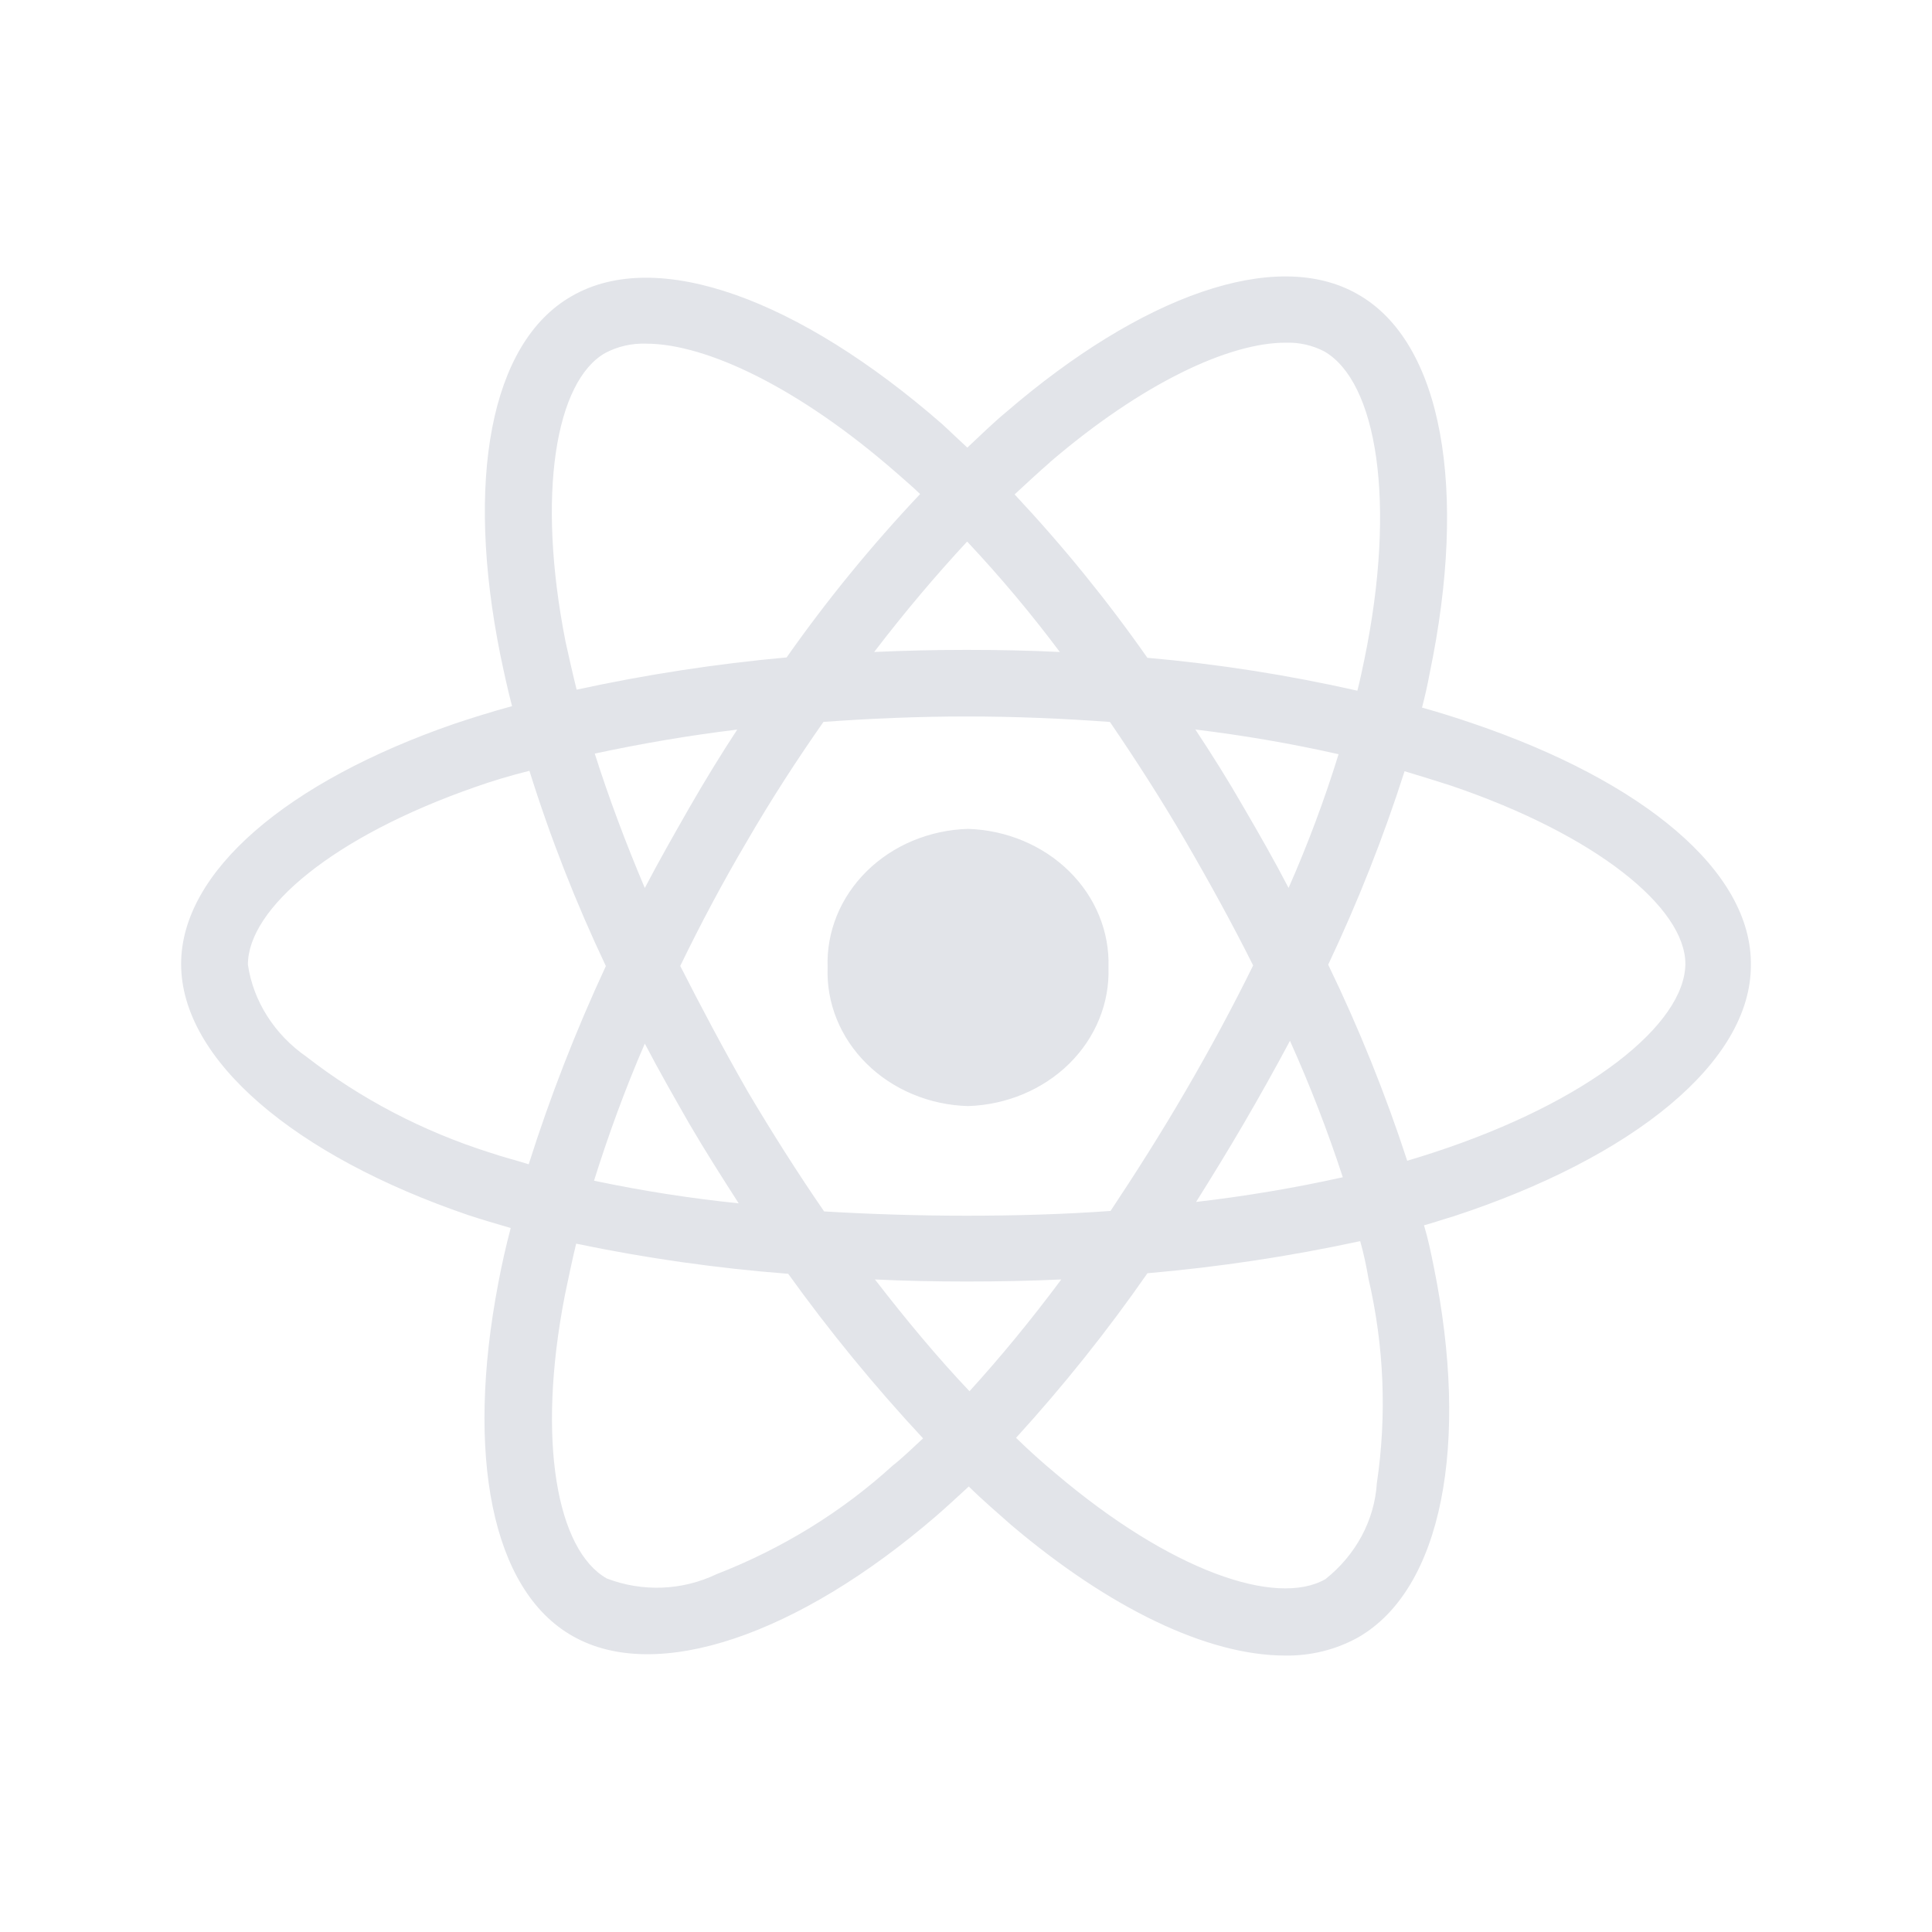
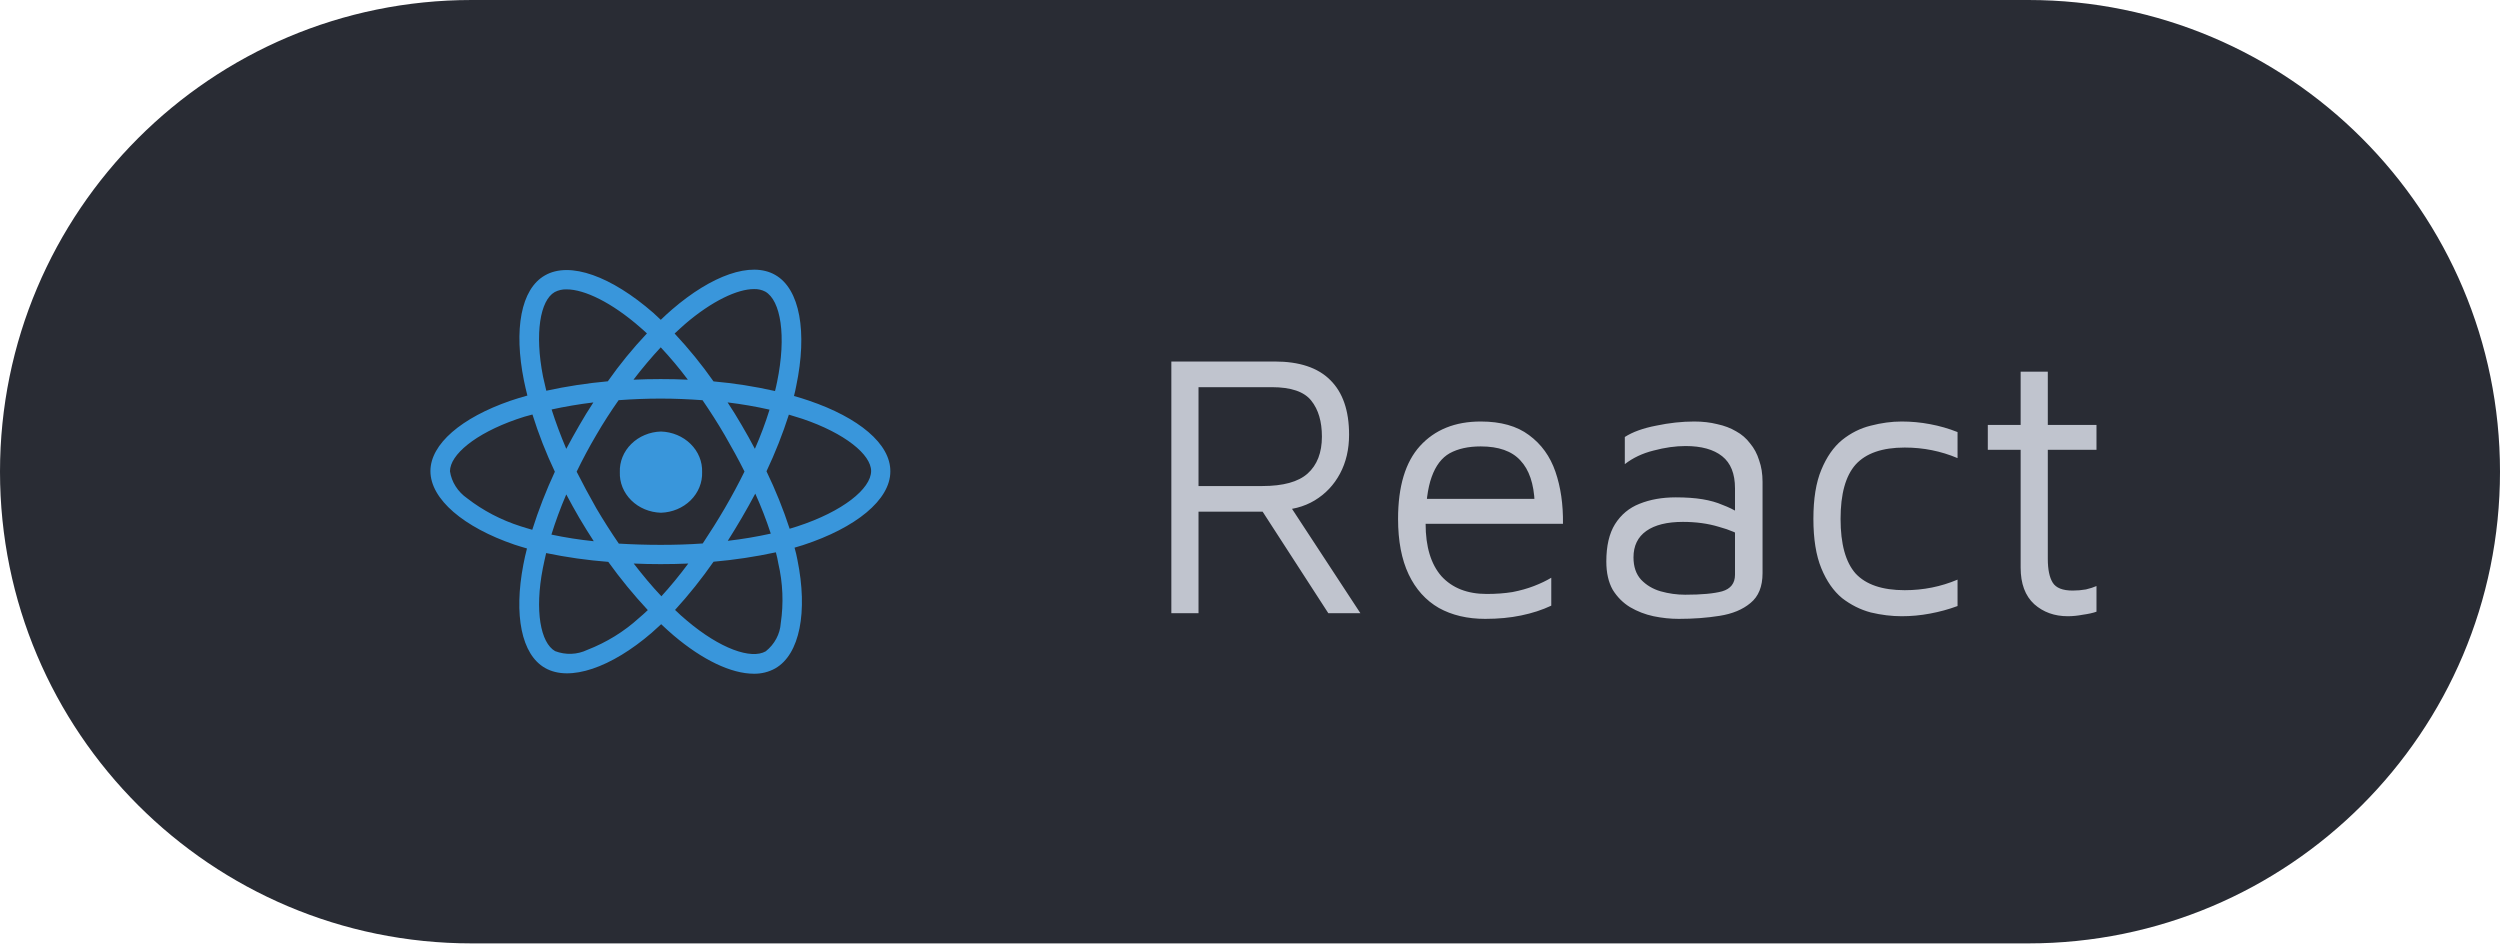
- <svg xmlns="http://www.w3.org/2000/svg" width="32" height="32" viewBox="0 0 32 32" fill="none">
-   <path d="M16.748 25.258C16.517 25.053 16.276 24.848 16.046 24.621C15.861 24.791 15.689 24.951 15.506 25.11C13.227 27.075 10.877 27.893 9.484 27.098C8.137 26.337 7.712 24.088 8.252 21.259C8.309 20.953 8.378 20.646 8.459 20.34C8.217 20.268 7.987 20.203 7.756 20.126C4.888 19.147 3 17.557 3 15.967C3 14.434 4.762 12.946 7.514 11.992C7.822 11.889 8.147 11.787 8.481 11.696C8.404 11.401 8.343 11.117 8.286 10.842C7.709 7.971 8.112 5.677 9.471 4.904C10.887 4.086 13.237 4.961 15.596 7.016C15.734 7.141 15.873 7.278 16.022 7.414C16.241 7.209 16.448 7.005 16.667 6.824C18.901 4.901 21.123 4.097 22.482 4.87C23.898 5.664 24.313 8.118 23.68 11.151C23.645 11.345 23.603 11.526 23.553 11.72C23.841 11.8 24.129 11.891 24.394 11.982C27.203 12.936 29.023 14.424 29 15.991C29 17.592 27.054 19.171 24.07 20.148C23.909 20.194 23.748 20.251 23.586 20.295C23.655 20.523 23.701 20.75 23.747 20.977C24.345 23.919 23.885 26.326 22.492 27.122C22.126 27.325 21.705 27.429 21.279 27.421C20.002 27.419 18.381 26.642 16.748 25.258ZM19.005 21.089C18.344 22.04 17.617 22.951 16.829 23.815C17.048 24.029 17.267 24.225 17.485 24.406C19.385 26.019 21.135 26.621 21.953 26.156C22.203 25.957 22.407 25.714 22.554 25.441C22.7 25.167 22.786 24.87 22.805 24.566C22.972 23.439 22.925 22.293 22.667 21.181C22.632 20.977 22.59 20.772 22.529 20.557C21.369 20.808 20.191 20.986 19.005 21.089ZM9.356 21.453C8.884 23.874 9.229 25.678 10.049 26.144C10.339 26.256 10.653 26.308 10.967 26.296C11.282 26.284 11.589 26.207 11.869 26.073C12.954 25.651 13.943 25.042 14.782 24.278C14.955 24.142 15.116 23.983 15.289 23.824C14.484 22.959 13.738 22.049 13.055 21.098C11.873 21.007 10.7 20.84 9.543 20.599C9.471 20.896 9.413 21.18 9.356 21.453ZM16.058 23.043C16.565 22.486 17.071 21.873 17.578 21.192C17.071 21.215 16.542 21.226 16.012 21.226C15.482 21.226 14.987 21.215 14.492 21.192C15.009 21.861 15.529 22.486 16.058 23.043ZM13.639 11.957C13.201 12.582 12.775 13.239 12.372 13.934C11.97 14.615 11.602 15.308 11.267 15.999C11.613 16.68 11.981 17.373 12.384 18.078C12.787 18.759 13.213 19.43 13.65 20.065C14.41 20.11 15.205 20.136 16.011 20.136C16.817 20.136 17.622 20.113 18.394 20.057C18.809 19.433 19.235 18.762 19.638 18.069C20.042 17.376 20.421 16.672 20.756 15.991C20.421 15.321 20.041 14.628 19.638 13.935C19.235 13.241 18.809 12.582 18.384 11.958C17.613 11.901 16.817 11.867 16.012 11.867C15.206 11.867 14.411 11.901 13.639 11.957ZM9.839 19.556C10.63 19.723 11.429 19.848 12.235 19.931C11.958 19.499 11.682 19.067 11.417 18.613C11.164 18.17 10.91 17.727 10.68 17.285C10.346 18.056 10.07 18.819 9.839 19.556ZM20.605 18.602C20.34 19.056 20.075 19.487 19.811 19.908C20.628 19.813 21.44 19.677 22.241 19.499C21.991 18.733 21.698 17.978 21.366 17.239C21.124 17.693 20.87 18.147 20.605 18.602ZM7.87 13.036C5.522 13.854 4.106 15.045 4.106 15.978C4.15 16.278 4.259 16.567 4.425 16.828C4.591 17.09 4.811 17.318 5.072 17.5C5.971 18.199 7.002 18.738 8.112 19.09C8.319 19.161 8.538 19.215 8.757 19.284C9.111 18.166 9.538 17.07 10.035 16.001C9.537 14.95 9.114 13.87 8.769 12.767C8.458 12.844 8.158 12.934 7.87 13.036ZM21.999 15.978C22.51 17.034 22.947 18.119 23.308 19.226C23.459 19.18 23.608 19.135 23.746 19.089C26.314 18.249 27.906 16.965 27.915 15.966C27.915 15.035 26.441 13.83 24.034 13.013C23.792 12.934 23.528 12.854 23.264 12.774C22.915 13.866 22.492 14.935 21.999 15.978ZM20.595 13.366C20.86 13.82 21.113 14.264 21.343 14.707C21.662 13.983 21.939 13.243 22.171 12.492C21.389 12.316 20.598 12.18 19.799 12.083C20.076 12.502 20.341 12.923 20.595 13.366ZM9.851 12.482C10.082 13.209 10.358 13.947 10.68 14.708C10.911 14.265 11.164 13.822 11.417 13.379C11.671 12.937 11.935 12.505 12.211 12.084C11.383 12.185 10.6 12.321 9.851 12.482ZM17.393 7.655C17.197 7.825 17.002 8.007 16.805 8.189C17.605 9.043 18.34 9.947 19.004 10.895C20.176 10.999 21.338 11.181 22.482 11.44C22.528 11.27 22.559 11.099 22.597 10.929C23.137 8.317 22.805 6.317 21.93 5.818C21.737 5.719 21.52 5.669 21.299 5.676C20.359 5.672 18.915 6.349 17.393 7.653V7.655ZM10.024 5.847C9.206 6.312 8.883 8.175 9.367 10.628C9.425 10.89 9.483 11.15 9.551 11.423C10.696 11.174 11.858 10.995 13.029 10.889C13.696 9.94 14.435 9.036 15.24 8.183C15.113 8.058 14.975 7.945 14.848 7.831C13.246 6.431 11.705 5.692 10.699 5.692C10.463 5.684 10.229 5.738 10.024 5.847ZM17.554 10.799C17.079 10.164 16.567 9.553 16.019 8.97C15.502 9.526 14.983 10.14 14.479 10.799C14.985 10.776 15.492 10.764 16.01 10.764C16.529 10.764 17.047 10.774 17.554 10.799ZM13.708 16.024C13.697 15.732 13.749 15.441 13.86 15.167C13.971 14.894 14.14 14.643 14.356 14.43C14.572 14.217 14.831 14.045 15.119 13.925C15.407 13.805 15.718 13.738 16.034 13.729C16.671 13.749 17.274 14.002 17.71 14.432C18.146 14.862 18.38 15.434 18.36 16.024C18.38 16.613 18.147 17.186 17.711 17.617C17.274 18.047 16.671 18.3 16.033 18.32C15.717 18.311 15.406 18.245 15.118 18.124C14.83 18.004 14.57 17.832 14.354 17.618C14.138 17.405 13.97 17.154 13.859 16.881C13.748 16.607 13.697 16.316 13.708 16.024Z" fill="#E2E4E9" />
+ <svg xmlns="http://www.w3.org/2000/svg" width="106" height="40" viewBox="0 0 106 40" fill="none">
+   <rect width="106" height="40" rx="20" fill="#292C34" />
+   <path d="M28.561 26.943C28.388 26.79 28.207 26.636 28.034 26.466C27.896 26.594 27.767 26.713 27.63 26.832C25.92 28.306 24.158 28.92 23.113 28.323C22.103 27.752 21.784 26.066 22.189 23.945C22.232 23.715 22.284 23.485 22.344 23.255C22.163 23.201 21.99 23.152 21.817 23.094C19.666 22.36 18.25 21.168 18.25 19.975C18.25 18.825 19.572 17.709 21.635 16.994C21.866 16.917 22.11 16.84 22.361 16.772C22.303 16.55 22.258 16.337 22.214 16.131C21.782 13.978 22.084 12.257 23.103 11.678C24.165 11.065 25.928 11.721 27.697 13.262C27.801 13.356 27.905 13.458 28.017 13.56C28.181 13.407 28.336 13.254 28.5 13.118C30.176 11.676 31.842 11.073 32.861 11.652C33.923 12.248 34.235 14.088 33.76 16.363C33.734 16.508 33.702 16.645 33.665 16.79C33.881 16.85 34.097 16.918 34.295 16.986C36.403 17.702 37.767 18.818 37.75 19.993C37.75 21.194 36.291 22.378 34.052 23.111C33.931 23.145 33.811 23.188 33.689 23.221C33.741 23.392 33.776 23.562 33.81 23.733C34.259 25.939 33.913 27.745 32.869 28.341C32.595 28.494 32.279 28.572 31.959 28.566C31.002 28.564 29.786 27.981 28.561 26.943ZM30.254 23.817C29.758 24.53 29.213 25.213 28.622 25.861C28.786 26.022 28.95 26.169 29.114 26.305C30.539 27.514 31.852 27.966 32.465 27.617C32.653 27.468 32.806 27.285 32.915 27.08C33.025 26.875 33.089 26.652 33.104 26.424C33.229 25.579 33.194 24.72 33 23.886C32.974 23.733 32.942 23.579 32.897 23.418C32.026 23.606 31.144 23.739 30.254 23.817ZM23.017 24.09C22.663 25.905 22.922 27.258 23.537 27.608C23.755 27.692 23.99 27.731 24.226 27.722C24.461 27.713 24.692 27.655 24.901 27.555C25.716 27.238 26.457 26.782 27.087 26.209C27.216 26.106 27.337 25.987 27.467 25.868C26.863 25.219 26.303 24.536 25.791 23.823C24.905 23.755 24.025 23.63 23.157 23.45C23.103 23.672 23.06 23.885 23.017 24.09ZM28.043 25.282C28.424 24.864 28.803 24.405 29.183 23.894C28.803 23.911 28.406 23.919 28.009 23.919C27.611 23.919 27.24 23.911 26.869 23.894C27.257 24.396 27.646 24.864 28.043 25.282ZM26.229 16.968C25.901 17.436 25.581 17.929 25.279 18.45C24.977 18.961 24.701 19.481 24.45 19.999C24.71 20.51 24.986 21.029 25.288 21.558C25.59 22.069 25.91 22.573 26.238 23.049C26.808 23.083 27.404 23.102 28.008 23.102C28.613 23.102 29.217 23.085 29.796 23.043C30.107 22.574 30.426 22.071 30.729 21.552C31.032 21.032 31.316 20.504 31.567 19.993C31.316 19.491 31.031 18.971 30.729 18.451C30.427 17.931 30.107 17.436 29.788 16.969C29.21 16.926 28.613 16.9 28.009 16.9C27.404 16.9 26.808 16.925 26.229 16.968ZM23.38 22.667C23.972 22.792 24.572 22.886 25.176 22.948C24.968 22.625 24.762 22.3 24.563 21.96C24.373 21.628 24.183 21.295 24.01 20.963C23.76 21.542 23.552 22.114 23.38 22.667ZM31.454 21.951C31.255 22.292 31.056 22.615 30.858 22.931C31.471 22.86 32.08 22.758 32.681 22.625C32.493 22.049 32.274 21.484 32.024 20.929C31.843 21.27 31.653 21.61 31.454 21.951ZM21.903 17.777C20.141 18.391 19.079 19.284 19.079 19.983C19.113 20.209 19.194 20.425 19.319 20.621C19.443 20.817 19.608 20.988 19.804 21.125C20.478 21.649 21.251 22.053 22.084 22.317C22.24 22.371 22.404 22.412 22.568 22.463C22.833 21.625 23.153 20.803 23.526 20.001C23.152 19.212 22.835 18.402 22.576 17.575C22.343 17.633 22.119 17.7 21.903 17.777ZM32.499 19.983C32.882 20.775 33.21 21.589 33.481 22.419C33.594 22.385 33.706 22.351 33.809 22.317C35.735 21.687 36.929 20.724 36.936 19.974C36.936 19.276 35.831 18.372 34.026 17.759C33.844 17.7 33.646 17.64 33.448 17.581C33.186 18.399 32.869 19.202 32.499 19.983ZM31.446 18.024C31.645 18.365 31.835 18.698 32.007 19.03C32.247 18.487 32.454 17.932 32.629 17.369C32.042 17.237 31.448 17.134 30.85 17.062C31.057 17.377 31.256 17.692 31.446 18.024ZM23.388 17.362C23.562 17.907 23.768 18.461 24.01 19.031C24.183 18.699 24.373 18.367 24.563 18.034C24.753 17.702 24.951 17.379 25.159 17.063C24.537 17.138 23.95 17.24 23.388 17.362ZM29.045 13.741C28.898 13.869 28.751 14.005 28.604 14.142C29.203 14.782 29.755 15.46 30.253 16.171C31.132 16.249 32.004 16.386 32.861 16.58C32.896 16.452 32.919 16.324 32.948 16.197C33.352 14.237 33.103 12.738 32.447 12.364C32.303 12.289 32.14 12.252 31.974 12.257C31.269 12.254 30.186 12.761 29.045 13.74V13.741ZM23.518 12.385C22.905 12.734 22.663 14.131 23.025 15.971C23.069 16.167 23.112 16.363 23.163 16.567C24.022 16.38 24.894 16.247 25.772 16.167C26.272 15.455 26.826 14.777 27.43 14.137C27.335 14.043 27.231 13.959 27.136 13.873C25.934 12.823 24.779 12.269 24.024 12.269C23.847 12.263 23.672 12.303 23.518 12.385ZM29.165 16.099C28.809 15.623 28.425 15.165 28.015 14.727C27.626 15.145 27.237 15.605 26.859 16.099C27.239 16.082 27.619 16.073 28.008 16.073C28.396 16.073 28.785 16.08 29.165 16.099ZM26.281 20.018C26.273 19.799 26.312 19.58 26.395 19.375C26.479 19.17 26.605 18.982 26.767 18.823C26.929 18.663 27.123 18.534 27.339 18.444C27.555 18.353 27.788 18.303 28.026 18.297C28.503 18.312 28.956 18.501 29.282 18.824C29.61 19.146 29.785 19.576 29.77 20.018C29.785 20.46 29.61 20.89 29.283 21.213C28.956 21.536 28.503 21.725 28.025 21.74C27.788 21.733 27.555 21.683 27.338 21.593C27.122 21.503 26.928 21.374 26.766 21.214C26.604 21.054 26.478 20.866 26.394 20.66C26.311 20.455 26.273 20.237 26.281 20.018Z" fill="#3996DB" />
+   <path d="M49.665 26V15.328H54.049C55.094 15.328 55.878 15.589 56.401 16.112C56.934 16.635 57.201 17.408 57.201 18.432C57.201 19.051 57.073 19.6 56.817 20.08C56.561 20.56 56.203 20.939 55.745 21.216C55.286 21.493 54.747 21.632 54.129 21.632L54.609 21.312L57.681 26H56.321L53.153 21.104L53.729 21.696H50.817V26H49.665ZM50.817 20.608H53.521C54.406 20.608 55.046 20.432 55.441 20.08C55.846 19.717 56.049 19.195 56.049 18.512C56.049 17.872 55.899 17.365 55.601 16.992C55.302 16.608 54.742 16.416 53.921 16.416H50.817V20.608ZM62.974 26.24C62.217 26.24 61.561 26.085 61.006 25.776C60.452 25.456 60.025 24.981 59.726 24.352C59.428 23.723 59.278 22.939 59.278 22C59.278 20.624 59.588 19.595 60.206 18.912C60.836 18.219 61.694 17.872 62.782 17.872C63.636 17.872 64.318 18.064 64.83 18.448C65.353 18.832 65.726 19.349 65.95 20C66.174 20.651 66.281 21.387 66.27 22.208H59.854L59.934 21.152H65.518L65.07 21.312C65.038 20.512 64.836 19.915 64.462 19.52C64.1 19.125 63.54 18.928 62.782 18.928C62.26 18.928 61.822 19.024 61.47 19.216C61.129 19.408 60.873 19.744 60.702 20.224C60.532 20.693 60.446 21.355 60.446 22.208C60.446 23.179 60.67 23.92 61.118 24.432C61.577 24.933 62.217 25.184 63.038 25.184C63.433 25.184 63.796 25.157 64.126 25.104C64.457 25.04 64.761 24.955 65.038 24.848C65.316 24.741 65.561 24.624 65.774 24.496V25.68C65.39 25.861 64.964 26 64.494 26.096C64.036 26.192 63.529 26.24 62.974 26.24ZM71.18 26.24C70.828 26.24 70.471 26.203 70.108 26.128C69.756 26.053 69.426 25.925 69.116 25.744C68.818 25.563 68.572 25.317 68.38 25.008C68.199 24.688 68.108 24.288 68.108 23.808C68.108 23.147 68.231 22.619 68.476 22.224C68.732 21.819 69.079 21.531 69.516 21.36C69.964 21.179 70.476 21.088 71.052 21.088C71.49 21.088 71.868 21.115 72.188 21.168C72.508 21.221 72.791 21.301 73.036 21.408C73.292 21.504 73.522 21.616 73.724 21.744L73.948 22.8C73.703 22.619 73.346 22.464 72.876 22.336C72.418 22.197 71.911 22.128 71.356 22.128C70.684 22.128 70.167 22.256 69.804 22.512C69.442 22.768 69.26 23.141 69.26 23.632C69.26 24.027 69.367 24.341 69.58 24.576C69.804 24.811 70.082 24.976 70.412 25.072C70.754 25.168 71.1 25.216 71.452 25.216C72.146 25.216 72.668 25.168 73.02 25.072C73.383 24.965 73.564 24.731 73.564 24.368V20.704C73.564 20.085 73.383 19.632 73.02 19.344C72.658 19.056 72.14 18.912 71.468 18.912C71.042 18.912 70.588 18.976 70.108 19.104C69.639 19.221 69.234 19.413 68.892 19.68V18.528C69.223 18.315 69.666 18.155 70.22 18.048C70.775 17.931 71.314 17.872 71.836 17.872C72.188 17.872 72.514 17.909 72.812 17.984C73.111 18.048 73.378 18.149 73.612 18.288C73.847 18.416 74.044 18.587 74.204 18.8C74.375 19.003 74.503 19.243 74.588 19.52C74.684 19.787 74.732 20.091 74.732 20.432V24.304C74.732 24.869 74.562 25.291 74.22 25.568C73.89 25.845 73.452 26.027 72.908 26.112C72.375 26.197 71.799 26.24 71.18 26.24ZM80.632 26.128C80.205 26.128 79.768 26.075 79.32 25.968C78.882 25.851 78.477 25.648 78.104 25.36C77.741 25.061 77.448 24.64 77.224 24.096C77 23.552 76.888 22.853 76.888 22C76.888 21.147 77 20.453 77.224 19.92C77.448 19.376 77.741 18.955 78.104 18.656C78.477 18.357 78.882 18.155 79.32 18.048C79.768 17.931 80.205 17.872 80.632 17.872C81.037 17.872 81.437 17.909 81.832 17.984C82.237 18.059 82.626 18.171 83 18.32V19.424C82.648 19.275 82.285 19.163 81.912 19.088C81.538 19.013 81.154 18.976 80.76 18.976C79.811 18.976 79.117 19.216 78.68 19.696C78.253 20.176 78.04 20.944 78.04 22C78.04 23.067 78.253 23.84 78.68 24.32C79.117 24.789 79.811 25.024 80.76 25.024C81.154 25.024 81.538 24.987 81.912 24.912C82.285 24.837 82.648 24.725 83 24.576V25.696C82.626 25.835 82.237 25.941 81.832 26.016C81.437 26.091 81.037 26.128 80.632 26.128ZM87.675 26.128C87.109 26.128 86.635 25.957 86.251 25.616C85.867 25.264 85.675 24.747 85.675 24.064V19.072H84.283V18.016H85.675V15.76H86.827V18.016H88.891V19.072H86.827V23.696C86.827 24.144 86.896 24.48 87.035 24.704C87.174 24.928 87.456 25.04 87.883 25.04C88.075 25.04 88.261 25.024 88.443 24.992C88.624 24.949 88.773 24.901 88.891 24.848V25.936C88.742 25.989 88.549 26.032 88.315 26.064C88.091 26.107 87.877 26.128 87.675 26.128Z" fill="#C0C4CE" />
</svg>
